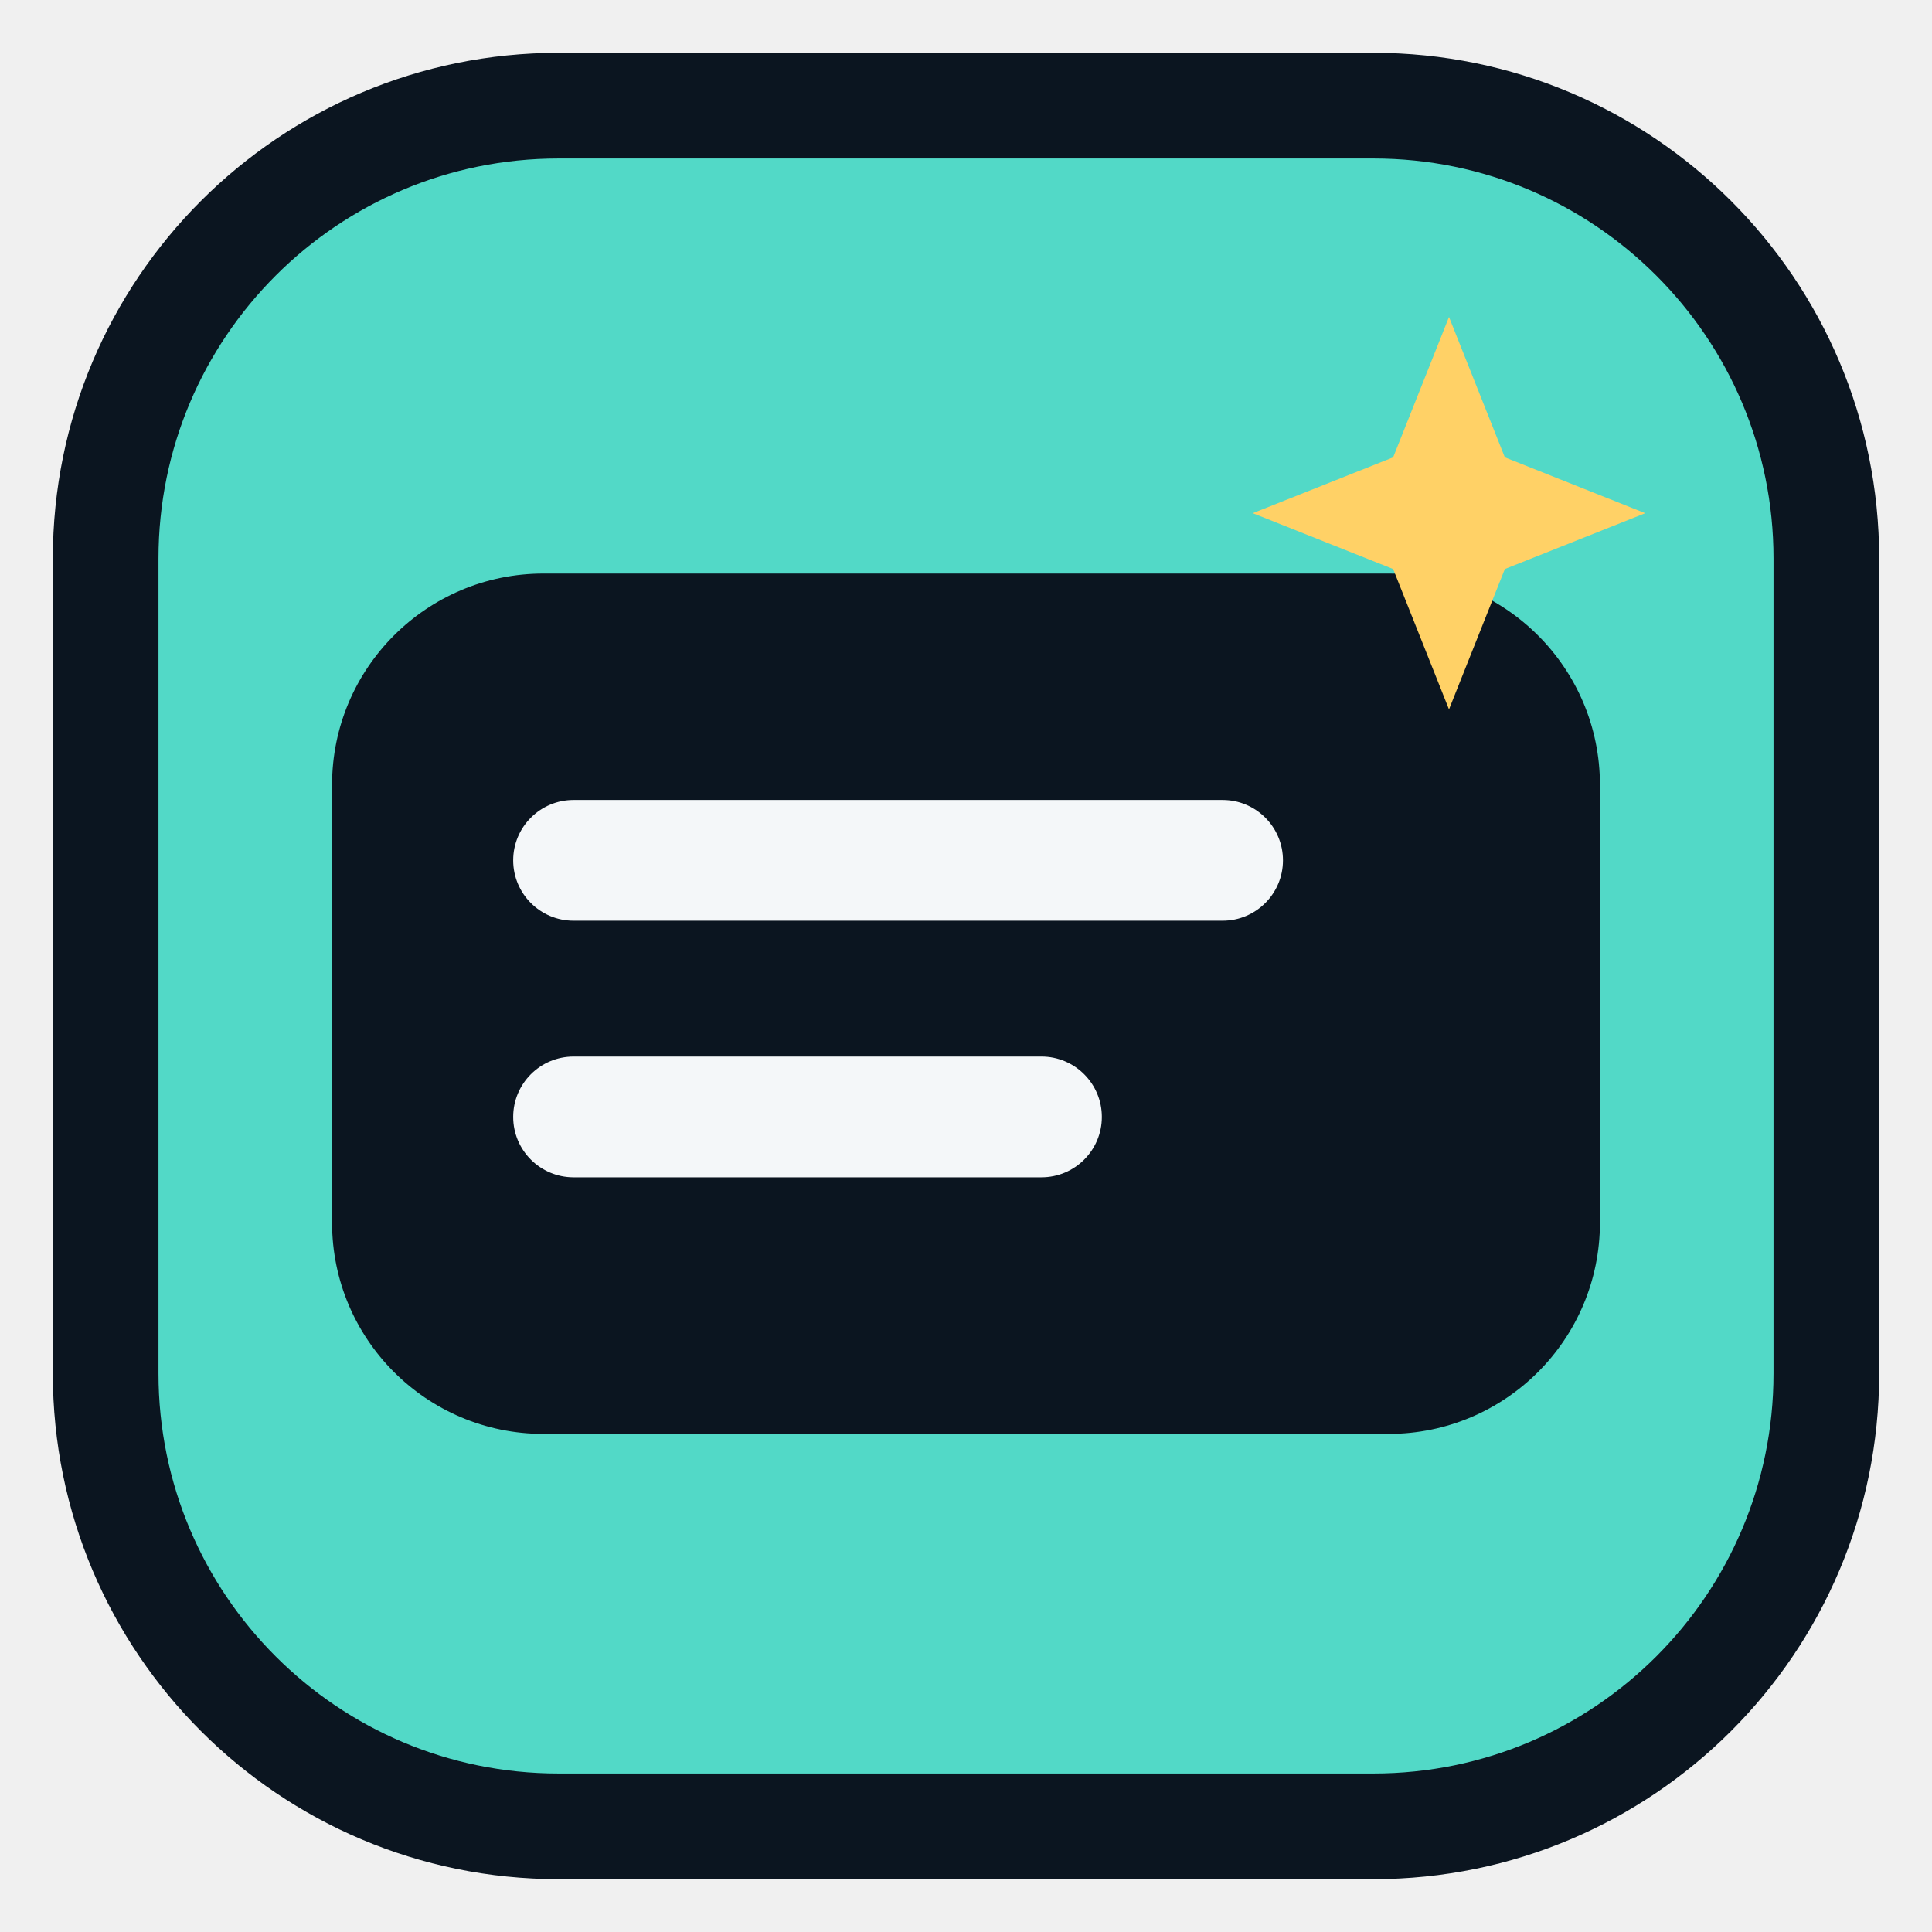
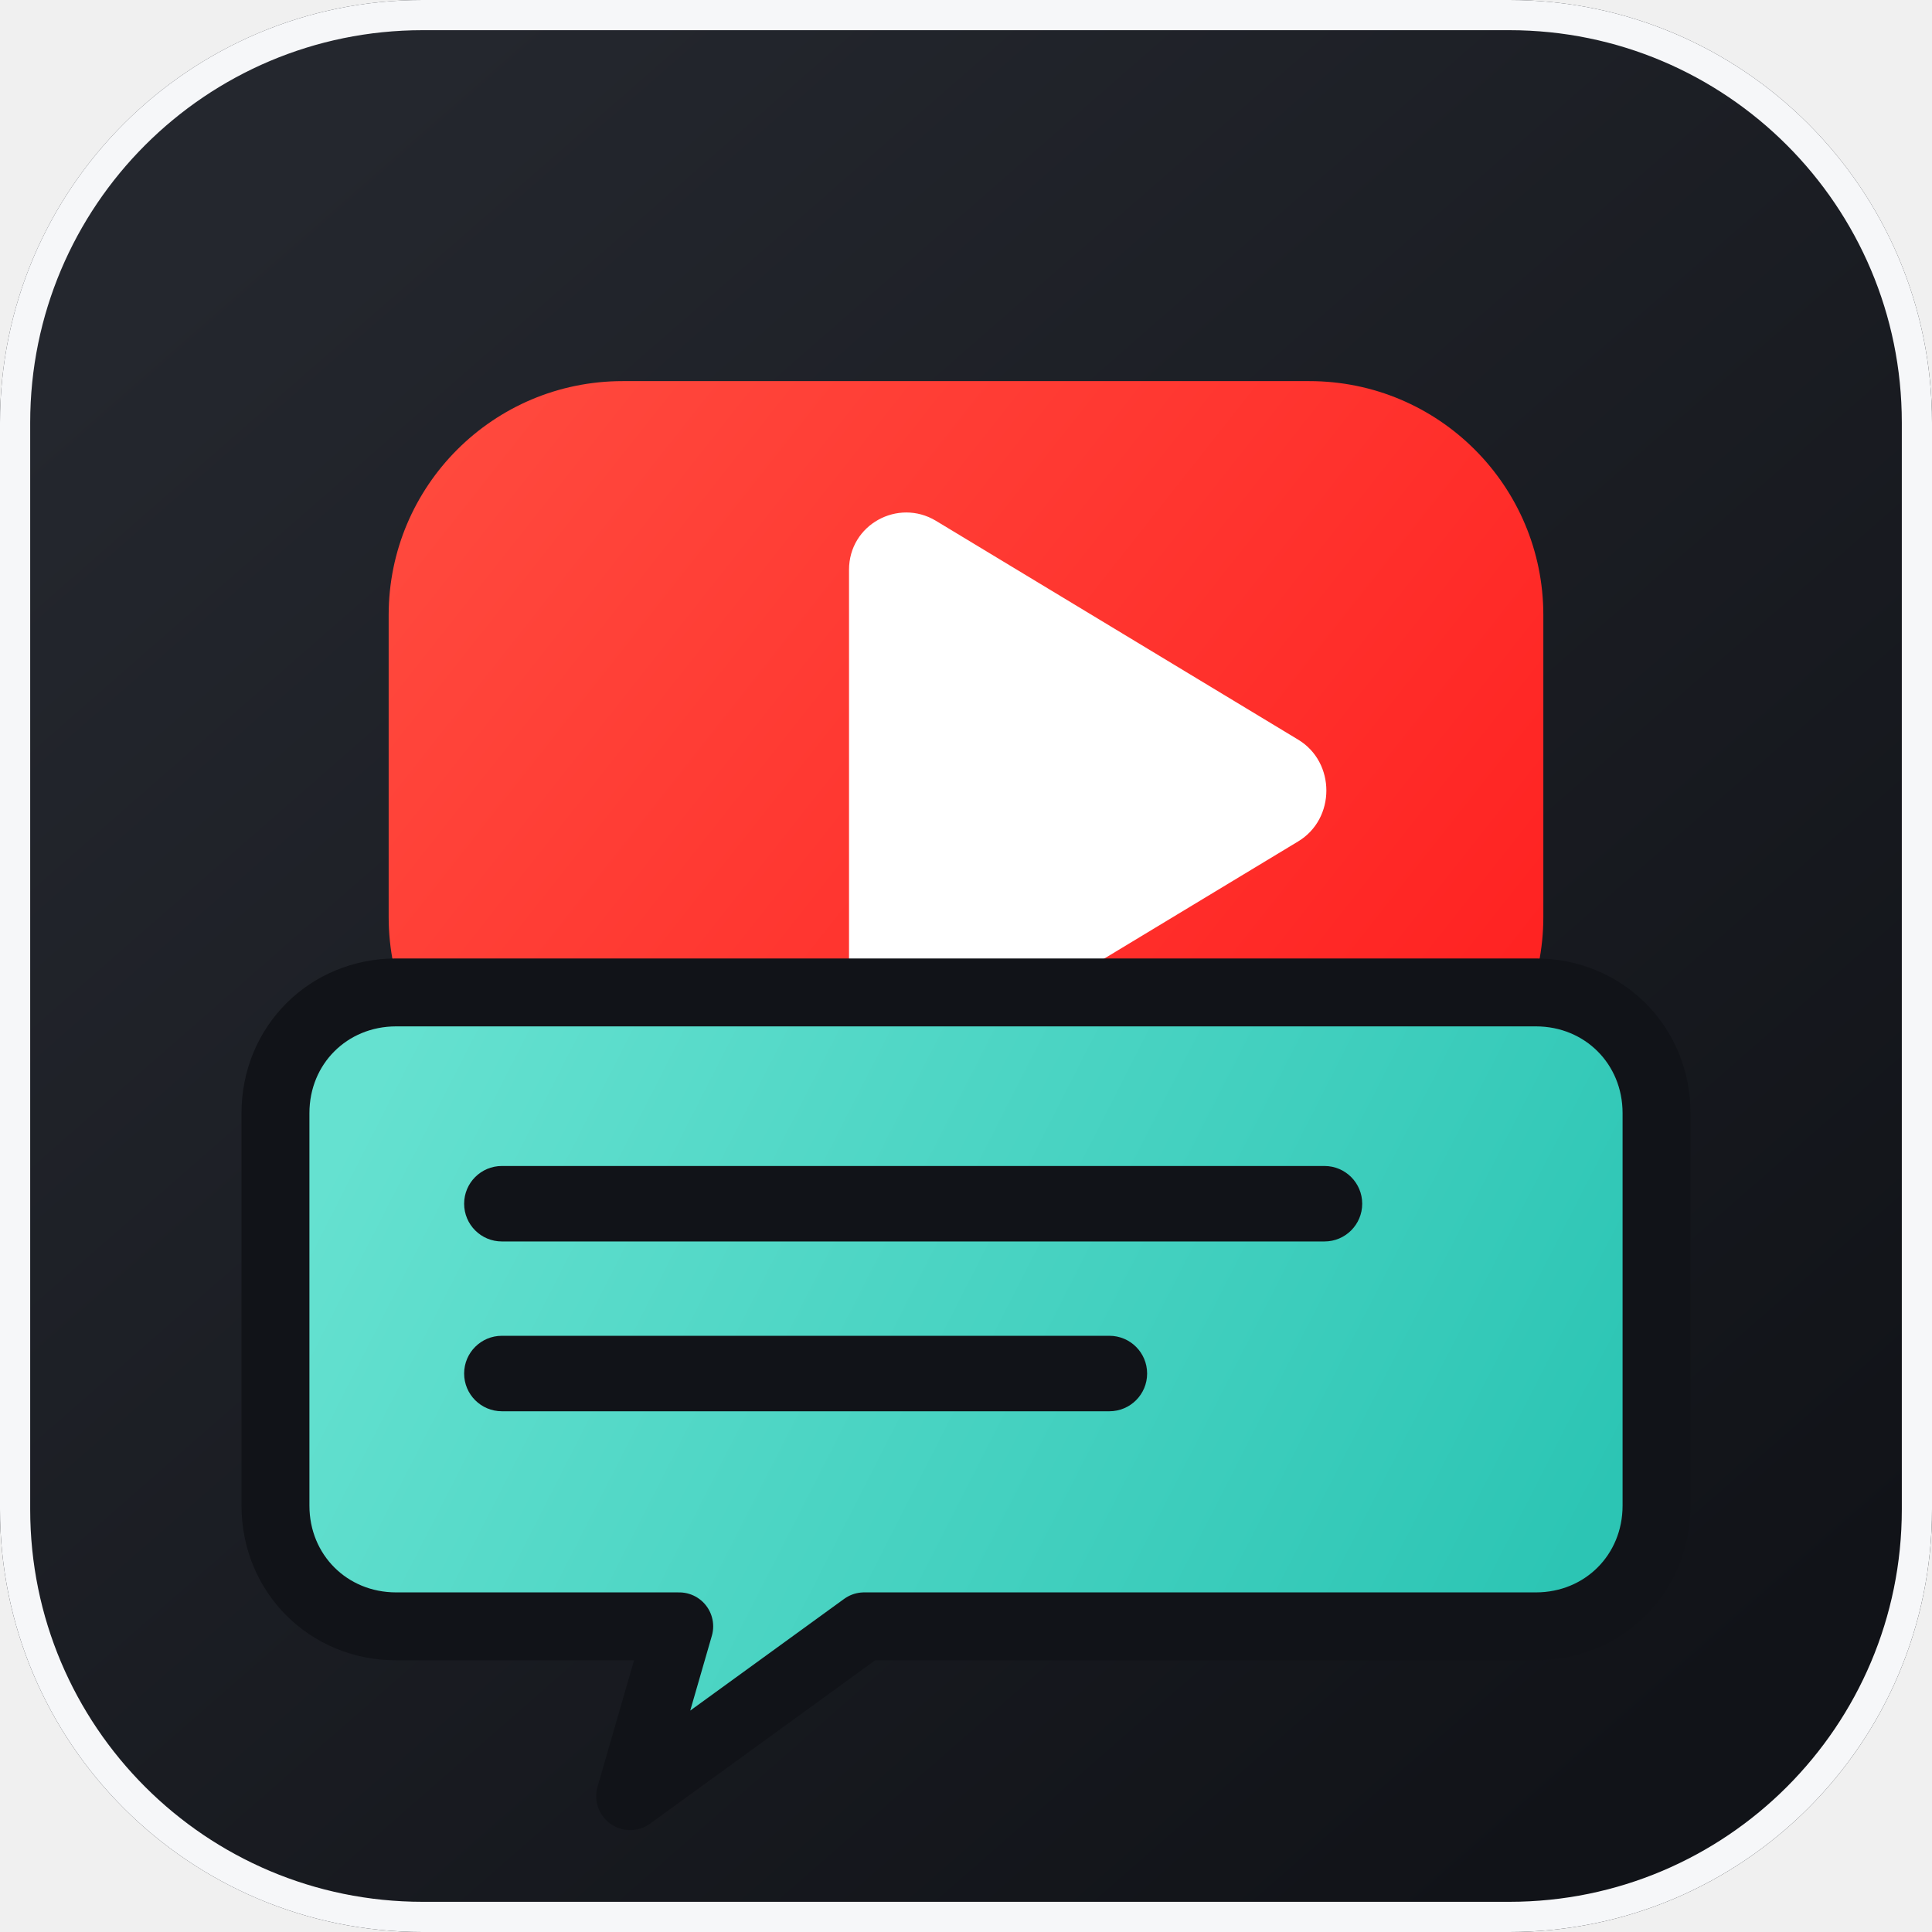
- <svg xmlns="http://www.w3.org/2000/svg" viewBox="0 0 128 128">
-   <rect x="7" y="7" width="114" height="114" rx="30" fill="#52D9C7" stroke="#0B1520" stroke-width="7" />
-   <rect x="22" y="38" width="84" height="57" rx="14" fill="#0B1520" />
-   <rect x="34" y="53" width="51" height="8" rx="4" fill="#F4F7F9" />
-   <rect x="34" y="70" width="39" height="8" rx="4" fill="#F4F7F9" />
-   <path d="M96 21l3.7 9.3L109 34l-9.3 3.7L96 47l-3.7-9.3L83 34l9.3-3.7L96 21z" fill="#FFD166" />
+ <svg xmlns="http://www.w3.org/2000/svg" viewBox="0 0 512 512" role="img" aria-labelledby="title desc">
+   <defs>
+     <linearGradient id="tile" x1="74" y1="50" x2="438" y2="466" gradientUnits="userSpaceOnUse">
+       <stop stop-color="#24272E" />
+       <stop offset="1" stop-color="#111318" />
+     </linearGradient>
+     <linearGradient id="youtubeRed" x1="113" y1="102" x2="384" y2="316" gradientUnits="userSpaceOnUse">
+       <stop stop-color="#FF4B3F" />
+       <stop offset="1" stop-color="#FF2020" />
+     </linearGradient>
+     <linearGradient id="captionTeal" x1="105" y1="275" x2="409" y2="430" gradientUnits="userSpaceOnUse">
+       <stop stop-color="#65E1D0" />
+       <stop offset="1" stop-color="#2CC5B4" />
+     </linearGradient>
+   </defs>
+   <rect width="512" height="512" rx="112" fill="url(#tile)" />
+   <rect x="4" y="4" width="504" height="504" rx="108" fill="none" stroke="#F6F7F9" stroke-width="8" />
+   <rect x="103" y="101" width="306" height="204" rx="62" fill="url(#youtubeRed)" />
+   <path d="M225 151c0-12 13-19 23-13l96 58c10 6 10 21 0 27l-96 58c-10 6-23-1-23-13V151Z" fill="#FFF" />
+   <path d="M105 263h302c18 0 32 14 32 32v104c0 18-14 32-32 32H229l-62 45 13-45h-75c-18 0-32-14-32-32V295c0-18 14-32 32-32Z" fill="url(#captionTeal)" stroke="#111318" stroke-width="18" stroke-linejoin="round" />
+   <rect x="123" y="309" width="238" height="20" rx="10" fill="#111318" />
+   <rect x="123" y="354" width="181" height="20" rx="10" fill="#111318" />
</svg>
